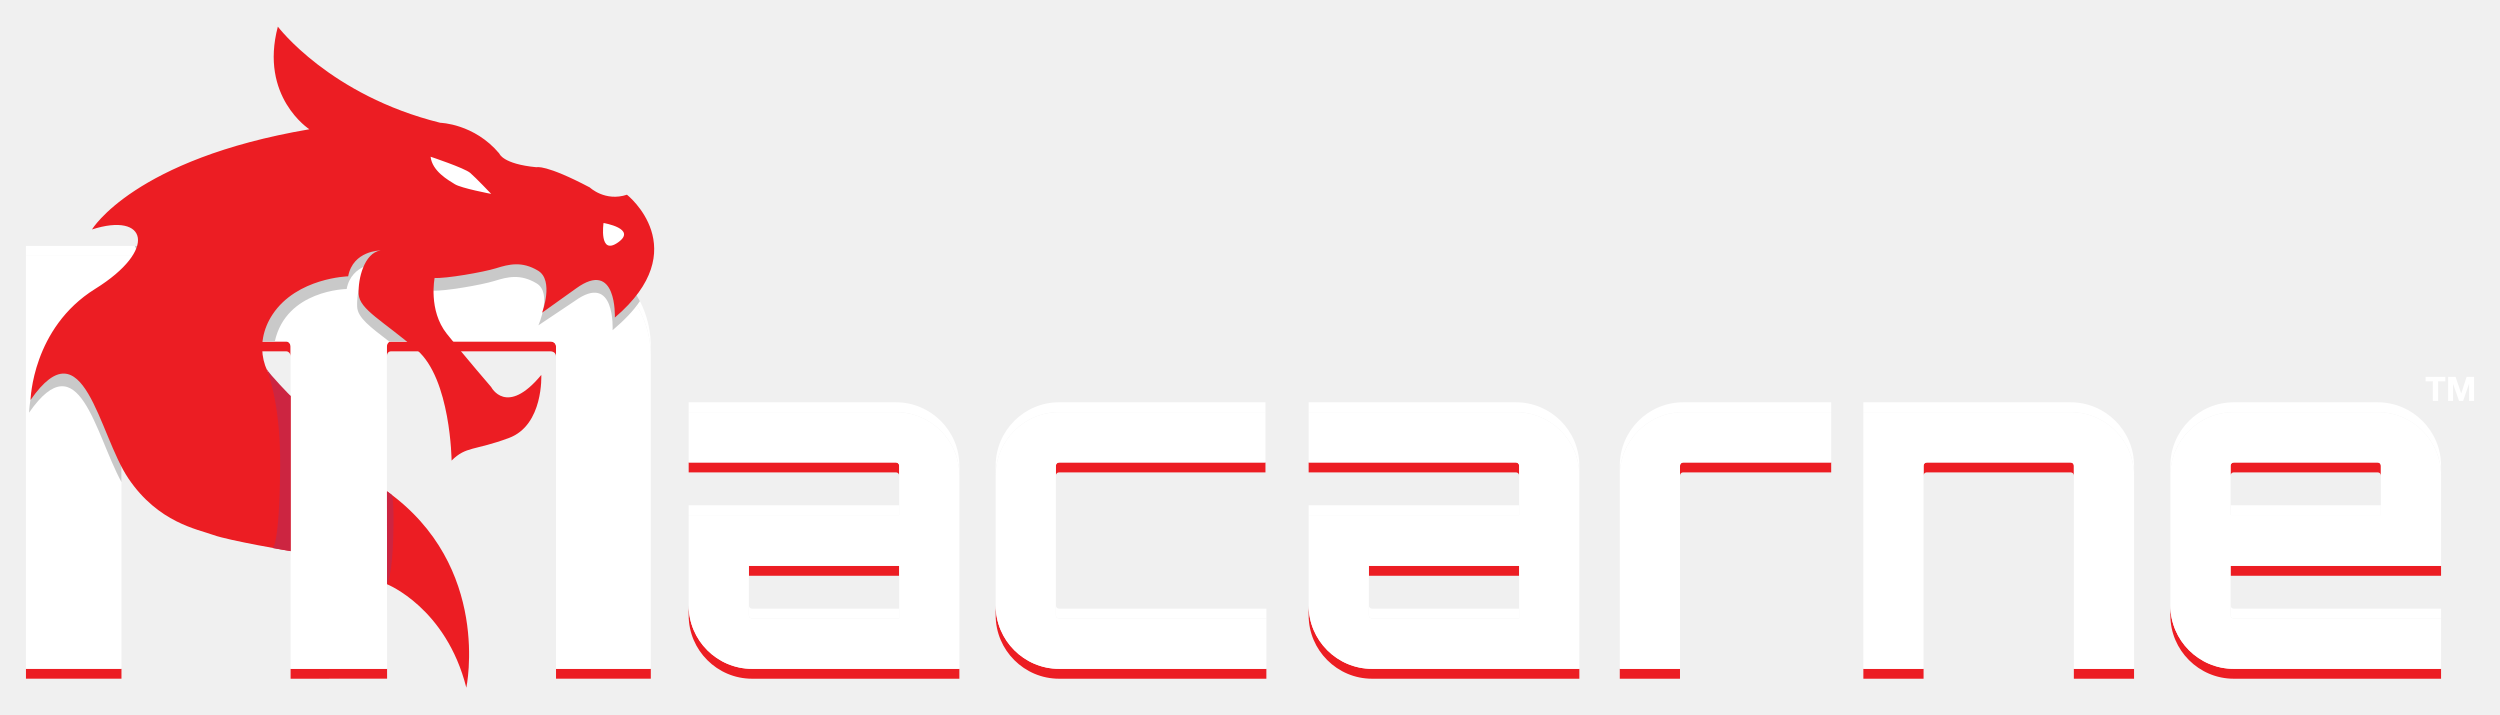
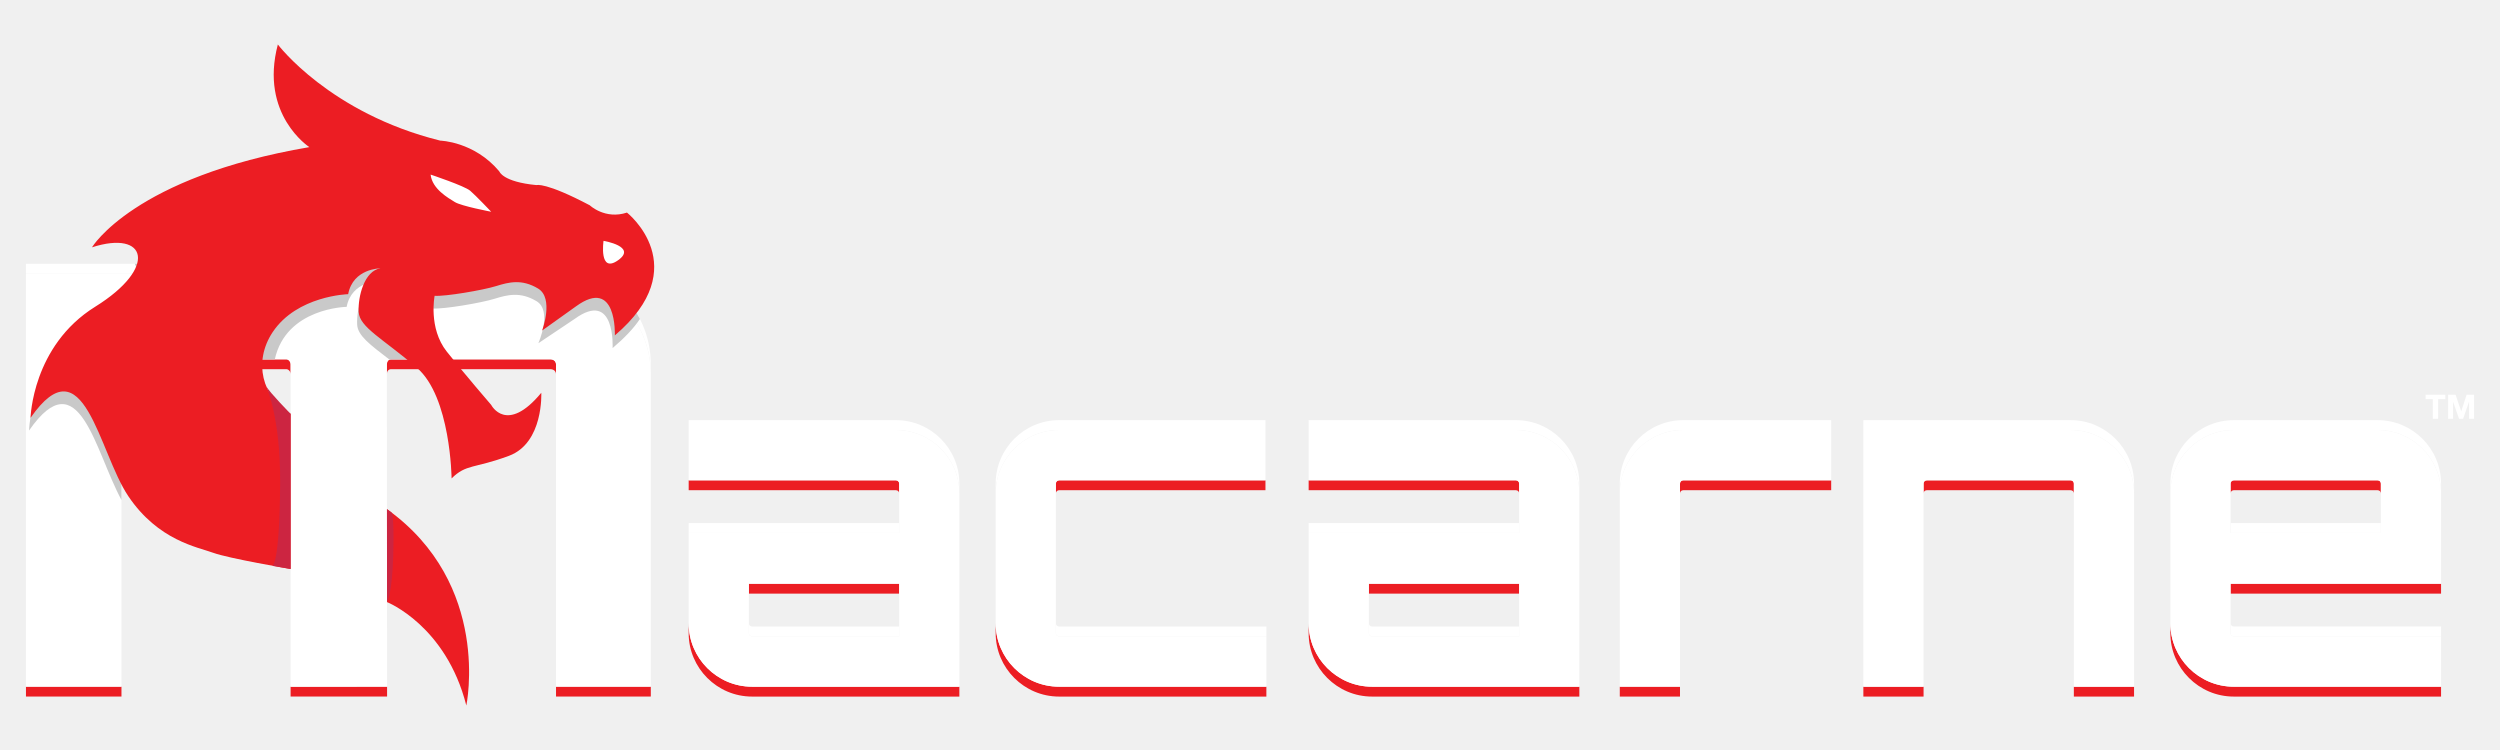
- <svg xmlns="http://www.w3.org/2000/svg" id="Layer_1" viewBox="0 0 2781.37 794.68">
+ <svg xmlns="http://www.w3.org/2000/svg" width="200px" height="60px" id="Layer_1" viewBox="0 0 2781.37 794.68">
  <polygon points="451.79 157 489.44 215.72 572.66 228.34 521.89 174.36 451.79 157" style="fill:#fff; stroke-width:0px;" />
  <polygon points="649.94 238.24 671.33 290.63 703.45 278.86 699.48 248.09 649.94 238.24" style="fill:#fff; stroke-width:0px;" />
  <path d="m318.47,379.88h-177.65c-3.24,0-5.68,2.43-5.68,5.68v10.98c0-3.24,2.43-5.68,5.68-5.68h177.65c2.43,0,4.86,2.43,4.87,5.66v-10.96c0-3.24-2.43-5.68-4.87-5.68Z" style="fill:#ec1d23; stroke-width:0px;" />
  <rect x="28.88" y="744.09" width="106.26" height="10.98" style="fill:#ec1d23; stroke-width:0px;" />
  <rect x="618.6" y="744.09" width="105.45" height="10.98" style="fill:#ec1d23; stroke-width:0px;" />
  <polygon points="323.31 755.1 430.65 755.07 430.64 744.09 323.31 744.13 323.31 755.1" style="fill:#ec1d23; stroke-width:0px;" />
  <path d="m612.11,379.88h-176.84c-3.24,0-4.87,2.43-4.87,5.68v10.75c.08-3.13,1.7-5.46,4.87-5.46h176.84c4.06,0,6.49,2.43,6.49,5.68v-10.98c0-3.24-2.43-5.68-6.49-5.68Z" style="fill:#ec1d23; stroke-width:0px;" />
  <path d="m612.11,273.61H28.88v10.98h583.24c61.65,0,111.94,50.29,111.94,111.94v-10.98c0-61.65-50.29-111.94-111.94-111.94Z" style="fill:#fff; stroke-width:0px;" />
  <path d="m430.64,744.09h0l-.23-347.79c0,.07,0,.15,0,.22l.23,347.56Z" style="fill:#fff; stroke-width:0px;" />
  <path d="m323.34,396.51l-.03,347.61h0l.03-347.6s0-.01,0-.02Z" style="fill:#fff; stroke-width:0px;" />
  <path d="m612.11,284.59H28.88v459.51h106.26v-358.54c0-3.24,2.43-5.68,5.68-5.68h177.65c2.43,0,4.87,2.43,4.87,5.68v10.96s0,.01,0,.02l-.03,347.6,107.33-.03-.23-347.56c0-.08,0-.15,0-.22v-10.75c0-3.24,1.62-5.68,4.86-5.68h176.84c4.06,0,6.49,2.43,6.49,5.68v358.54h105.45v-347.56c0-61.65-50.29-111.94-111.94-111.94Z" style="fill:#fff; stroke-width:0px;" />
  <path d="m430.52,546.59l.07,103.4s65.74,26.07,88.22,115.08c0,0,28.59-134.87-88.29-218.48Z" style="fill:#ec1d23; stroke-width:0px;" />
  <path d="m612.11,273.61H149.97c7.25,12.78-5.9,37.1-45.71,61.85-70.13,43.61-71.93,123.63-71.93,123.63,55.67-80.14,73.36,23.34,102.81,77.27v-150.8c0-3.24,2.43-5.68,5.68-5.68h165.04c1.42,0-.12,0-.12,0,12.64-57.4,79.94-58.35,79.94-58.35,5.39-28.77,35.96-28.77,35.96-28.77-17.98,2.7-25.17,31.47-24.28,48.55.65,12.29,14.32,22.25,35.99,38.92.56-.22,1.19-.35,1.91-.35h56.23c-15.86-25.35-9.62-56.55-9.62-56.55,11.69.9,53.95-6.29,68.33-10.79,14.39-4.5,28.77-8.09,46.75,2.7,17.98,10.79,2.01,46.75,2.01,46.75l40.25-26.97c45.85-33.27,42.33,32.37,42.33,32.37,13.16-11.19,23.59-22.03,30.38-32.39-18.53-36.36-56.35-61.38-99.82-61.38Z" style="fill:#c9c9c9; stroke-width:0px;" />
  <path d="m34,444.99c59.34-85.41,75.52,37.76,108.79,87.21,33.27,49.45,77.32,56.64,94.41,62.94,17.08,6.29,86.12,18.01,86.12,18.01v-172.63c-31.68-18.27-41.79-57.89-20.08-90.69,27.09-40.9,84.11-42.41,84.11-42.41,5.39-28.77,35.96-28.77,35.96-28.77-17.98,2.7-25.17,31.47-24.28,48.55.9,17.08,26.97,29.67,64.73,62.04,37.76,32.37,38.66,123.18,38.66,123.18,16.18-16.18,25.17-10.79,63.84-25.17,38.66-14.39,35.96-70.13,35.96-70.13-38.66,46.75-55.74,13.49-55.74,13.49,0,0-28.77-33.27-49.45-59.34-20.68-26.07-13.49-62.04-13.49-62.04,11.69.9,53.95-6.29,68.33-10.79,14.39-4.5,28.77-8.09,46.75,2.7,17.98,10.79,4.5,46.75,4.5,46.75l37.76-26.97c45.85-33.27,43.16,32.37,43.16,32.37,89.91-76.42,13.49-136.66,13.49-136.66-24.28,8.09-41.36-8.09-41.36-8.09-49.45-26.07-59.34-22.48-59.34-22.48-37.76-3.6-41.36-15.28-41.36-15.28-27.87-33.27-65.63-34.17-65.63-34.17-123.18-30.57-180.72-106.99-180.72-106.99-20.68,78.22,35.06,114.19,35.06,114.19-195.1,33.27-241.86,111.49-241.86,111.49,61.14-19.78,73.73,22.48,3.6,66.08-70.13,43.61-71.93,123.63-71.93,123.63Zm637.46-196.9s37.76,6.29,16.18,21.58c-21.58,15.28-16.18-21.58-16.18-21.58Zm-192.41-73.73s37.76,12.59,44.06,17.98c6.29,5.39,23.38,23.38,23.38,23.38,0,0-33.27-6.29-40.46-10.79-7.19-4.5-25.17-14.39-26.97-30.57Z" style="fill:#ec1d23; stroke-width:0px;" />
  <path d="m302.91,609.67c6.86,1.22,20.4,3.49,20.4,3.49v-172.63s-22.65-23-27.05-30.47c0,0,16.03,34.3,15.41,108.94-.77,91.91-8.76,90.68-8.76,90.68Z" style="fill:#cc2541; stroke-width:0px;" />
  <path d="m435.44,550.2s3.44-.54,2.05,48.09c-1.24,43.53-6.9,51.7-6.9,51.7l-.07-103.4,4.92,3.61Z" style="fill:#cc2541; stroke-width:0px;" />
  <path d="m833.17,673.57c0,2.04,1.53,3.58,3.58,3.58h163.62v-36.58h-167.2v33Z" style="fill:none; stroke-width:0px;" />
  <rect x="833.17" y="629.59" width="167.2" height="10.98" style="fill:#ec1d23; stroke-width:0px;" />
  <path d="m996.79,514.55h-230.6v10.98h230.6c2.05,0,3.58,1.53,3.58,3.58v-10.98c0-2.05-1.53-3.58-3.58-3.58Z" style="fill:#ec1d23; stroke-width:0px;" />
  <path d="m766.18,673.57v10.98c0,38.86,31.7,70.56,70.56,70.56h230.6v-10.98h-230.6c-38.86,0-70.56-31.7-70.56-70.56Z" style="fill:#ec1d23; stroke-width:0px;" />
  <path d="m996.79,447.57h-230.6v10.98h230.6c38.86,0,70.56,31.7,70.56,70.56v-10.98c0-38.86-31.7-70.56-70.56-70.56Z" style="fill:#fff; stroke-width:0px;" />
  <rect x="766.18" y="562.1" width="234.18" height="10.98" style="fill:#fff; stroke-width:0px;" />
  <path d="m833.17,673.57v10.98c0,2.05,1.53,3.58,3.58,3.58h163.62v-10.98h-163.62c-2.05,0-3.58-1.53-3.58-3.58Z" style="fill:#fff; stroke-width:0px;" />
  <path d="m996.79,458.54h-230.6v56.01h230.6c2.05,0,3.58,1.53,3.58,3.58v54.95h-234.18v100.49c0,38.86,31.7,70.56,70.56,70.56h230.6v-215.02c0-38.86-31.7-70.56-70.56-70.56Zm3.58,182.03v47.55h-163.62c-2.05,0-3.58-1.53-3.58-3.58v-54.95h167.2v10.98Z" style="fill:#fff; stroke-width:0px;" />
  <path d="m1107.74,673.57v10.98c0,38.86,31.7,70.56,70.56,70.56h230.6v-10.98h-230.6c-38.86,0-70.56-31.7-70.56-70.56Z" style="fill:#ec1d23; stroke-width:0px;" />
  <path d="m1174.72,518.13v10.98c0-2.05,1.53-3.58,3.58-3.58h229.58v-10.98h-229.58c-2.05,0-3.58,1.53-3.58,3.58Z" style="fill:#ec1d23; stroke-width:0px;" />
  <path d="m1178.3,677.15c-2.05,0-3.58-1.53-3.58-3.58v10.98c0,2.05,1.53,3.58,3.58,3.58h230.6v-10.98h-230.6Z" style="fill:#fff; stroke-width:0px;" />
  <path d="m1178.3,458.54h229.58v-10.98h-229.58c-38.86,0-70.56,31.7-70.56,70.56v10.98c0-38.86,31.7-70.56,70.56-70.56Z" style="fill:#fff; stroke-width:0px;" />
  <path d="m1174.72,684.54v-166.41c0-2.05,1.53-3.58,3.58-3.58h229.58v-56.01h-229.58c-38.86,0-70.56,31.7-70.56,70.56v144.46c0,38.86,31.7,70.56,70.56,70.56h230.6v-56.01h-230.6c-2.05,0-3.58-1.53-3.58-3.58Z" style="fill:#fff; stroke-width:0px;" />
  <path d="m1522.92,673.57c0,2.04,1.53,3.58,3.58,3.58h163.62v-36.58h-167.2v33Z" style="fill:none; stroke-width:0px;" />
  <path d="m1455.94,673.57v10.98c0,38.86,31.7,70.56,70.56,70.56h230.6v-10.98h-230.6c-38.86,0-70.56-31.7-70.56-70.56Z" style="fill:#ec1d23; stroke-width:0px;" />
  <path d="m1686.54,514.55h-230.6v10.98h230.6c2.05,0,3.58,1.53,3.58,3.58v-10.98c0-2.05-1.53-3.58-3.58-3.58Z" style="fill:#ec1d23; stroke-width:0px;" />
  <rect x="1522.92" y="629.59" width="167.2" height="10.98" style="fill:#ec1d23; stroke-width:0px;" />
  <rect x="1455.94" y="562.1" width="234.18" height="10.98" style="fill:#fff; stroke-width:0px;" />
  <path d="m1686.54,447.57h-230.6v10.98h230.6c38.86,0,70.56,31.7,70.56,70.56v-10.98c0-38.86-31.7-70.56-70.56-70.56Z" style="fill:#fff; stroke-width:0px;" />
  <path d="m1522.92,673.57v10.98c0,2.05,1.53,3.58,3.58,3.58h163.62v-10.98h-163.62c-2.05,0-3.58-1.53-3.58-3.58Z" style="fill:#fff; stroke-width:0px;" />
  <path d="m1686.54,458.54h-230.6v56.01h230.6c2.05,0,3.58,1.53,3.58,3.58v54.95h-234.18v100.49c0,38.86,31.7,70.56,70.56,70.56h230.6v-215.02c0-38.86-31.7-70.56-70.56-70.56Zm3.58,182.03v47.55h-163.62c-2.05,0-3.58-1.53-3.58-3.58v-54.95h167.2v10.98Z" style="fill:#fff; stroke-width:0px;" />
  <path d="m1869.07,518.13v10.98c0-2.05,1.53-3.58,3.58-3.58h164.64v-10.98h-164.64c-2.05,0-3.58,1.53-3.58,3.58Z" style="fill:#ec1d23; stroke-width:0px;" />
  <rect x="1802.09" y="744.13" width="66.98" height="10.98" style="fill:#ec1d23; stroke-width:0px;" />
  <path d="m1872.65,447.57c-38.86,0-70.56,31.7-70.56,70.56v10.98c0-38.86,31.7-70.56,70.56-70.56h164.64v-10.98h-164.64Z" style="fill:#fff; stroke-width:0px;" />
  <path d="m1802.09,529.1v215.02h66.98v-226c0-2.05,1.53-3.58,3.58-3.58h164.64v-56.01h-164.64c-38.86,0-70.56,31.7-70.56,70.56Z" style="fill:#fff; stroke-width:0px;" />
  <rect x="2073.08" y="744.13" width="66.98" height="10.98" style="fill:#ec1d23; stroke-width:0px;" />
  <rect x="2307.26" y="744.13" width="66.98" height="10.98" style="fill:#ec1d23; stroke-width:0px;" />
  <path d="m2303.68,514.55h-160.04c-2.05,0-3.58,1.53-3.58,3.58v10.98c0-2.05,1.53-3.58,3.58-3.58h160.04c2.05,0,3.58,1.53,3.58,3.58v-10.98c0-2.05-1.53-3.58-3.58-3.58Z" style="fill:#ec1d23; stroke-width:0px;" />
  <path d="m2303.68,447.57h-230.6v10.98h230.6c38.86,0,70.56,31.7,70.56,70.56v-10.98c0-38.86-31.7-70.56-70.56-70.56Z" style="fill:#fff; stroke-width:0px;" />
  <path d="m2303.68,458.54h-230.6v285.59h66.98v-226c0-2.05,1.53-3.58,3.58-3.58h160.04c2.05,0,3.58,1.53,3.58,3.58v226h66.98v-215.02c0-38.86-31.7-70.56-70.56-70.56Z" style="fill:#fff; stroke-width:0px;" />
  <path d="m2645.24,525.52h-160.04c-2.05,0-3.58,1.53-3.58,3.58v33h167.2v-33c0-2.05-1.53-3.58-3.58-3.58Z" style="fill:none; stroke-width:0px;" />
  <path d="m2645.24,514.55h-160.04c-2.05,0-3.58,1.53-3.58,3.58v10.98c0-2.05,1.53-3.58,3.58-3.58h160.04c2.05,0,3.58,1.53,3.58,3.58v-10.98c0-2.05-1.53-3.58-3.58-3.58Z" style="fill:#ec1d23; stroke-width:0px;" />
  <rect x="2481.62" y="629.59" width="234.18" height="10.98" style="fill:#ec1d23; stroke-width:0px;" />
  <path d="m2414.64,673.57v10.98c0,38.86,31.7,70.56,70.56,70.56h230.6v-10.98h-230.6c-38.86,0-70.56-31.7-70.56-70.56Z" style="fill:#ec1d23; stroke-width:0px;" />
  <path d="m2485.2,688.12h230.6v-10.98h-230.6c-2.05,0-3.58-1.53-3.58-3.58v10.98c0,2.05,1.53,3.58,3.58,3.58Z" style="fill:#fff; stroke-width:0px;" />
  <rect x="2481.62" y="562.1" width="167.2" height="10.98" style="fill:#fff; stroke-width:0px;" />
  <path d="m2645.24,447.57h-160.04c-38.86,0-70.56,31.7-70.56,70.56v10.98c0-38.86,31.7-70.56,70.56-70.56h160.04c38.86,0,70.56,31.7,70.56,70.56v-10.98c0-38.86-31.7-70.56-70.56-70.56Z" style="fill:#fff; stroke-width:0px;" />
  <path d="m2645.24,458.54h-160.04c-38.86,0-70.56,31.7-70.56,70.56v144.46c0,38.86,31.7,70.56,70.56,70.56h230.6v-56.01h-230.6c-2.05,0-3.58-1.53-3.58-3.58v-54.95h234.18v-100.49c0-38.86-31.7-70.56-70.56-70.56Zm3.58,70.56v43.97h-167.2v-54.95c0-2.05,1.53-3.58,3.58-3.58h160.04c2.05,0,3.58,1.53,3.58,3.58v10.98Z" style="fill:#fff; stroke-width:0px;" />
  <path d="m2698.61,424.22v-4.95h21.95v4.95h-8.03v21.84h-5.89v-21.84h-8.03Z" style="fill:#fff; stroke-width:0px;" />
  <path d="m2731.93,419.27l6.27,18.43h.08l5.93-18.43h8.29v26.79h-5.52v-18.99h-.07l-6.57,18.99h-4.54l-6.57-18.8h-.08v18.8h-5.52v-26.79h8.29Z" style="fill:#fff; stroke-width:0px;" />
</svg>
